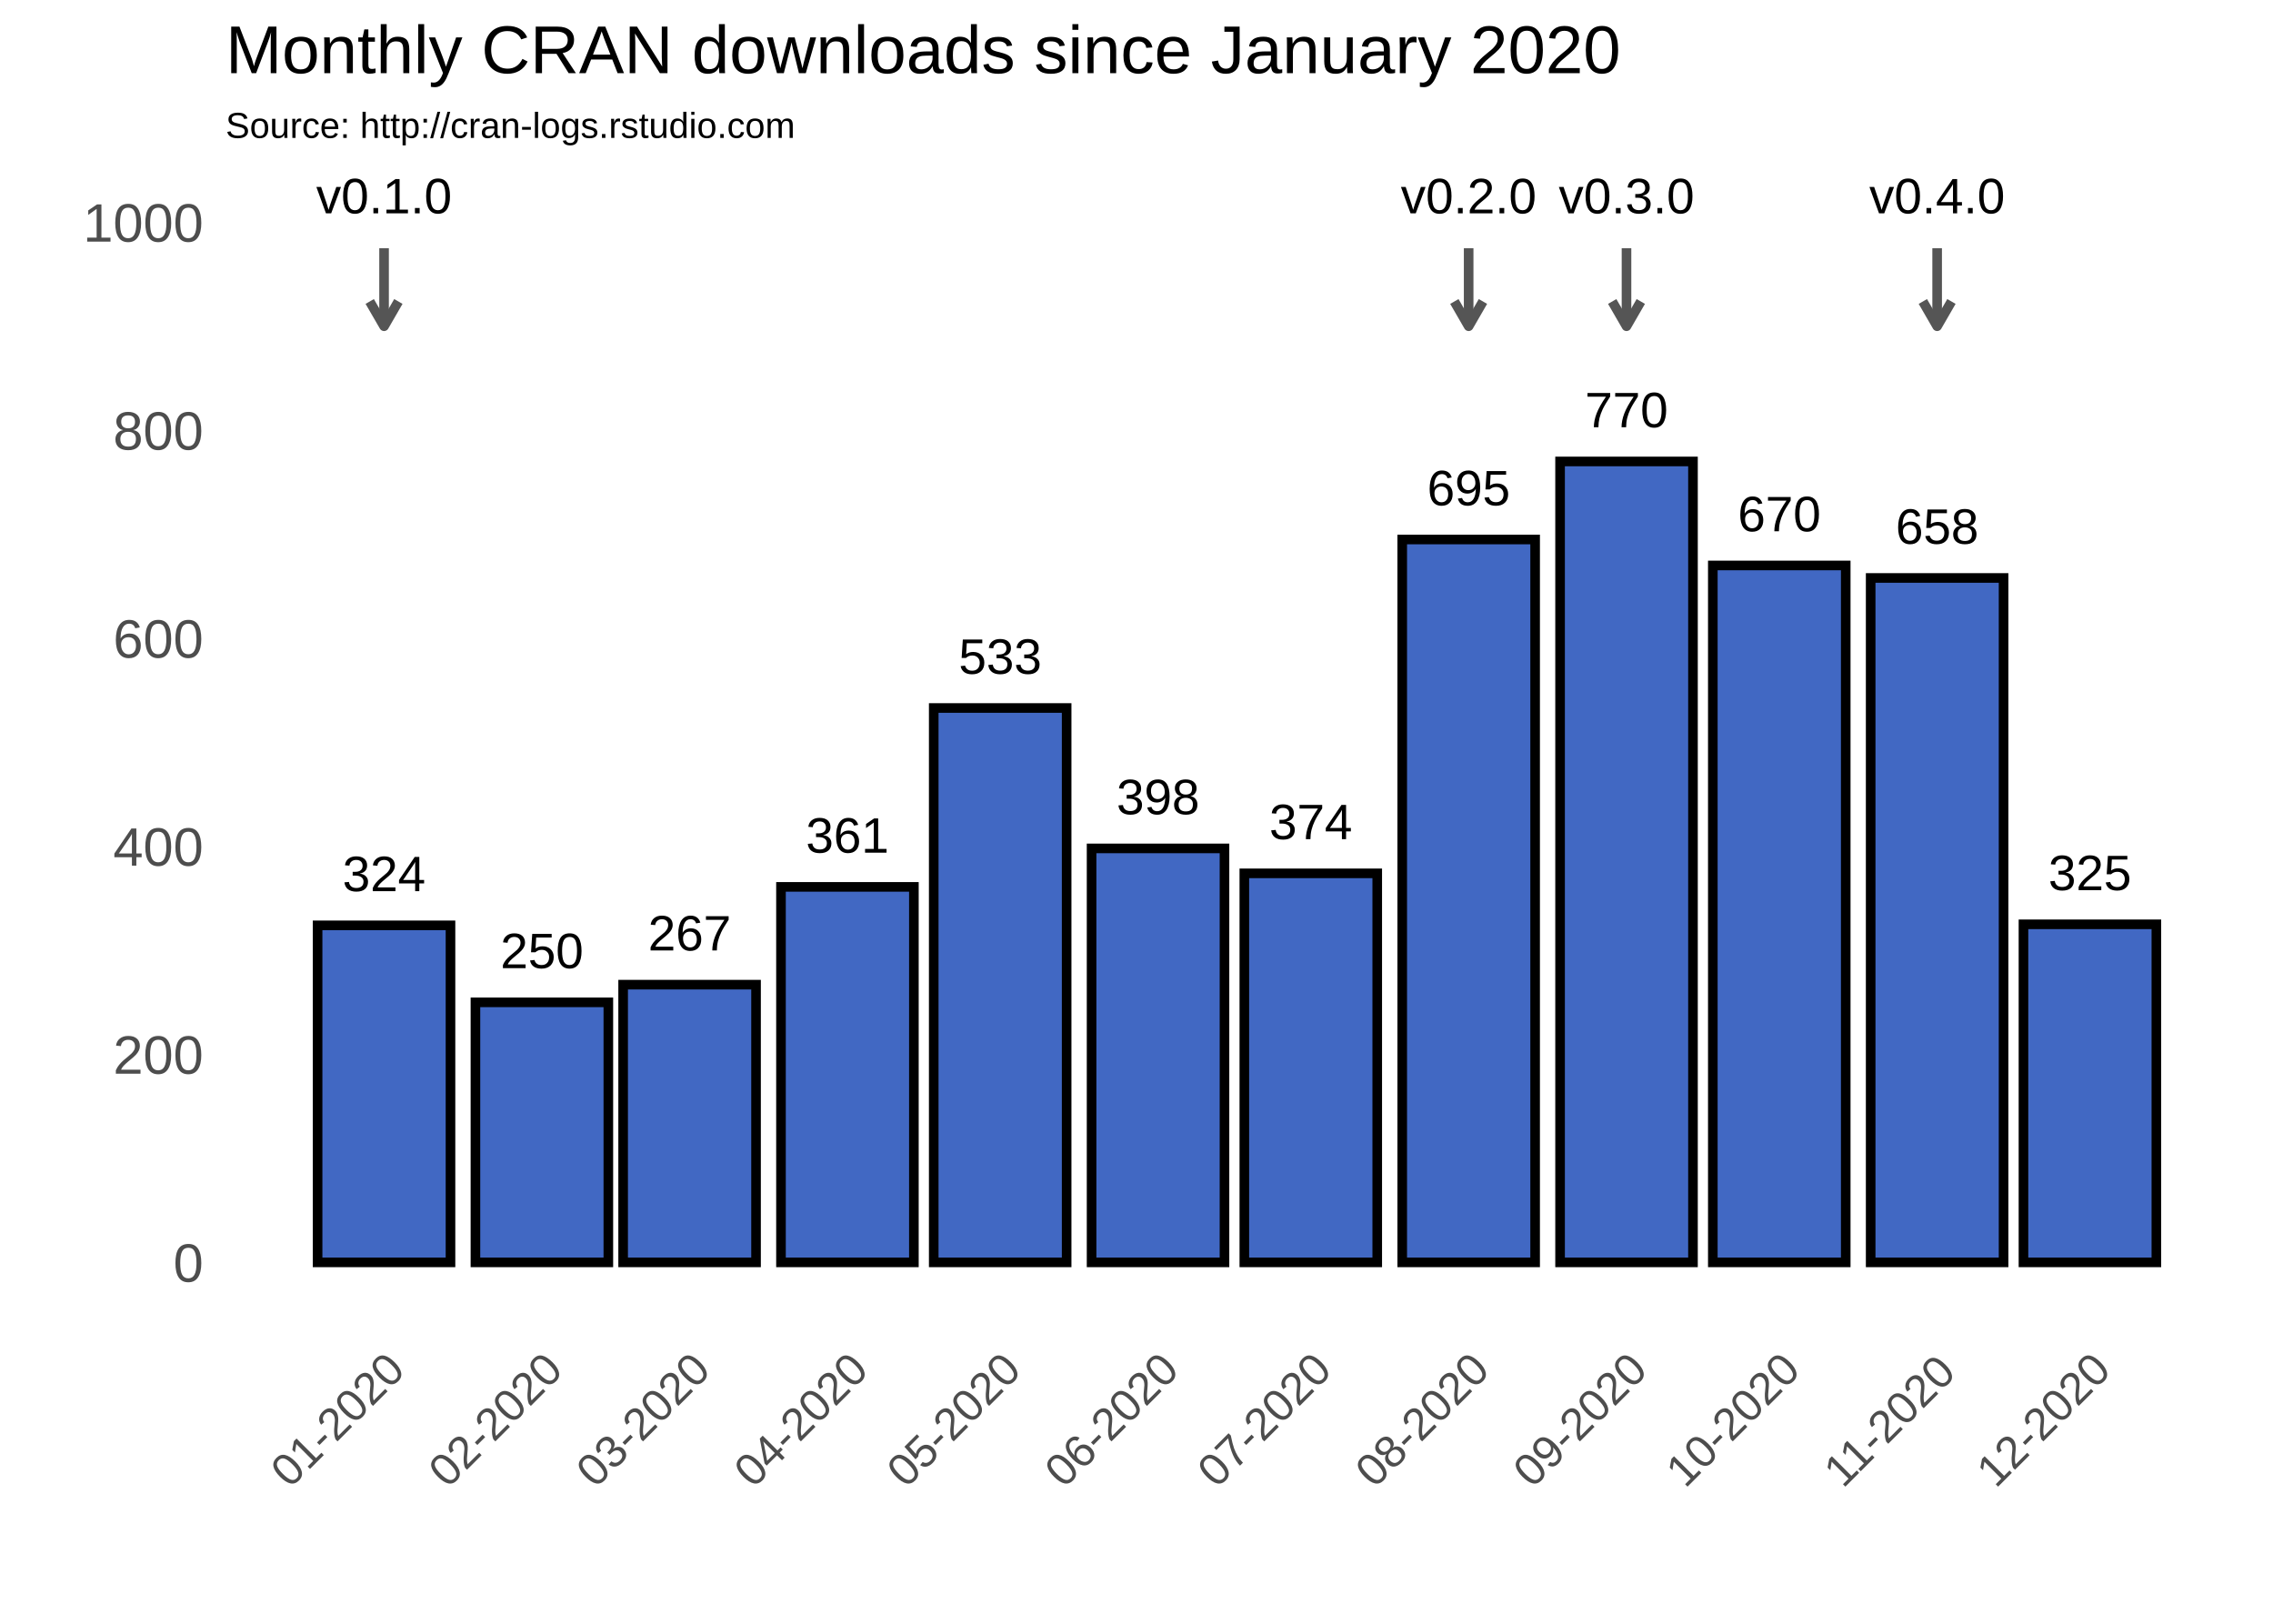
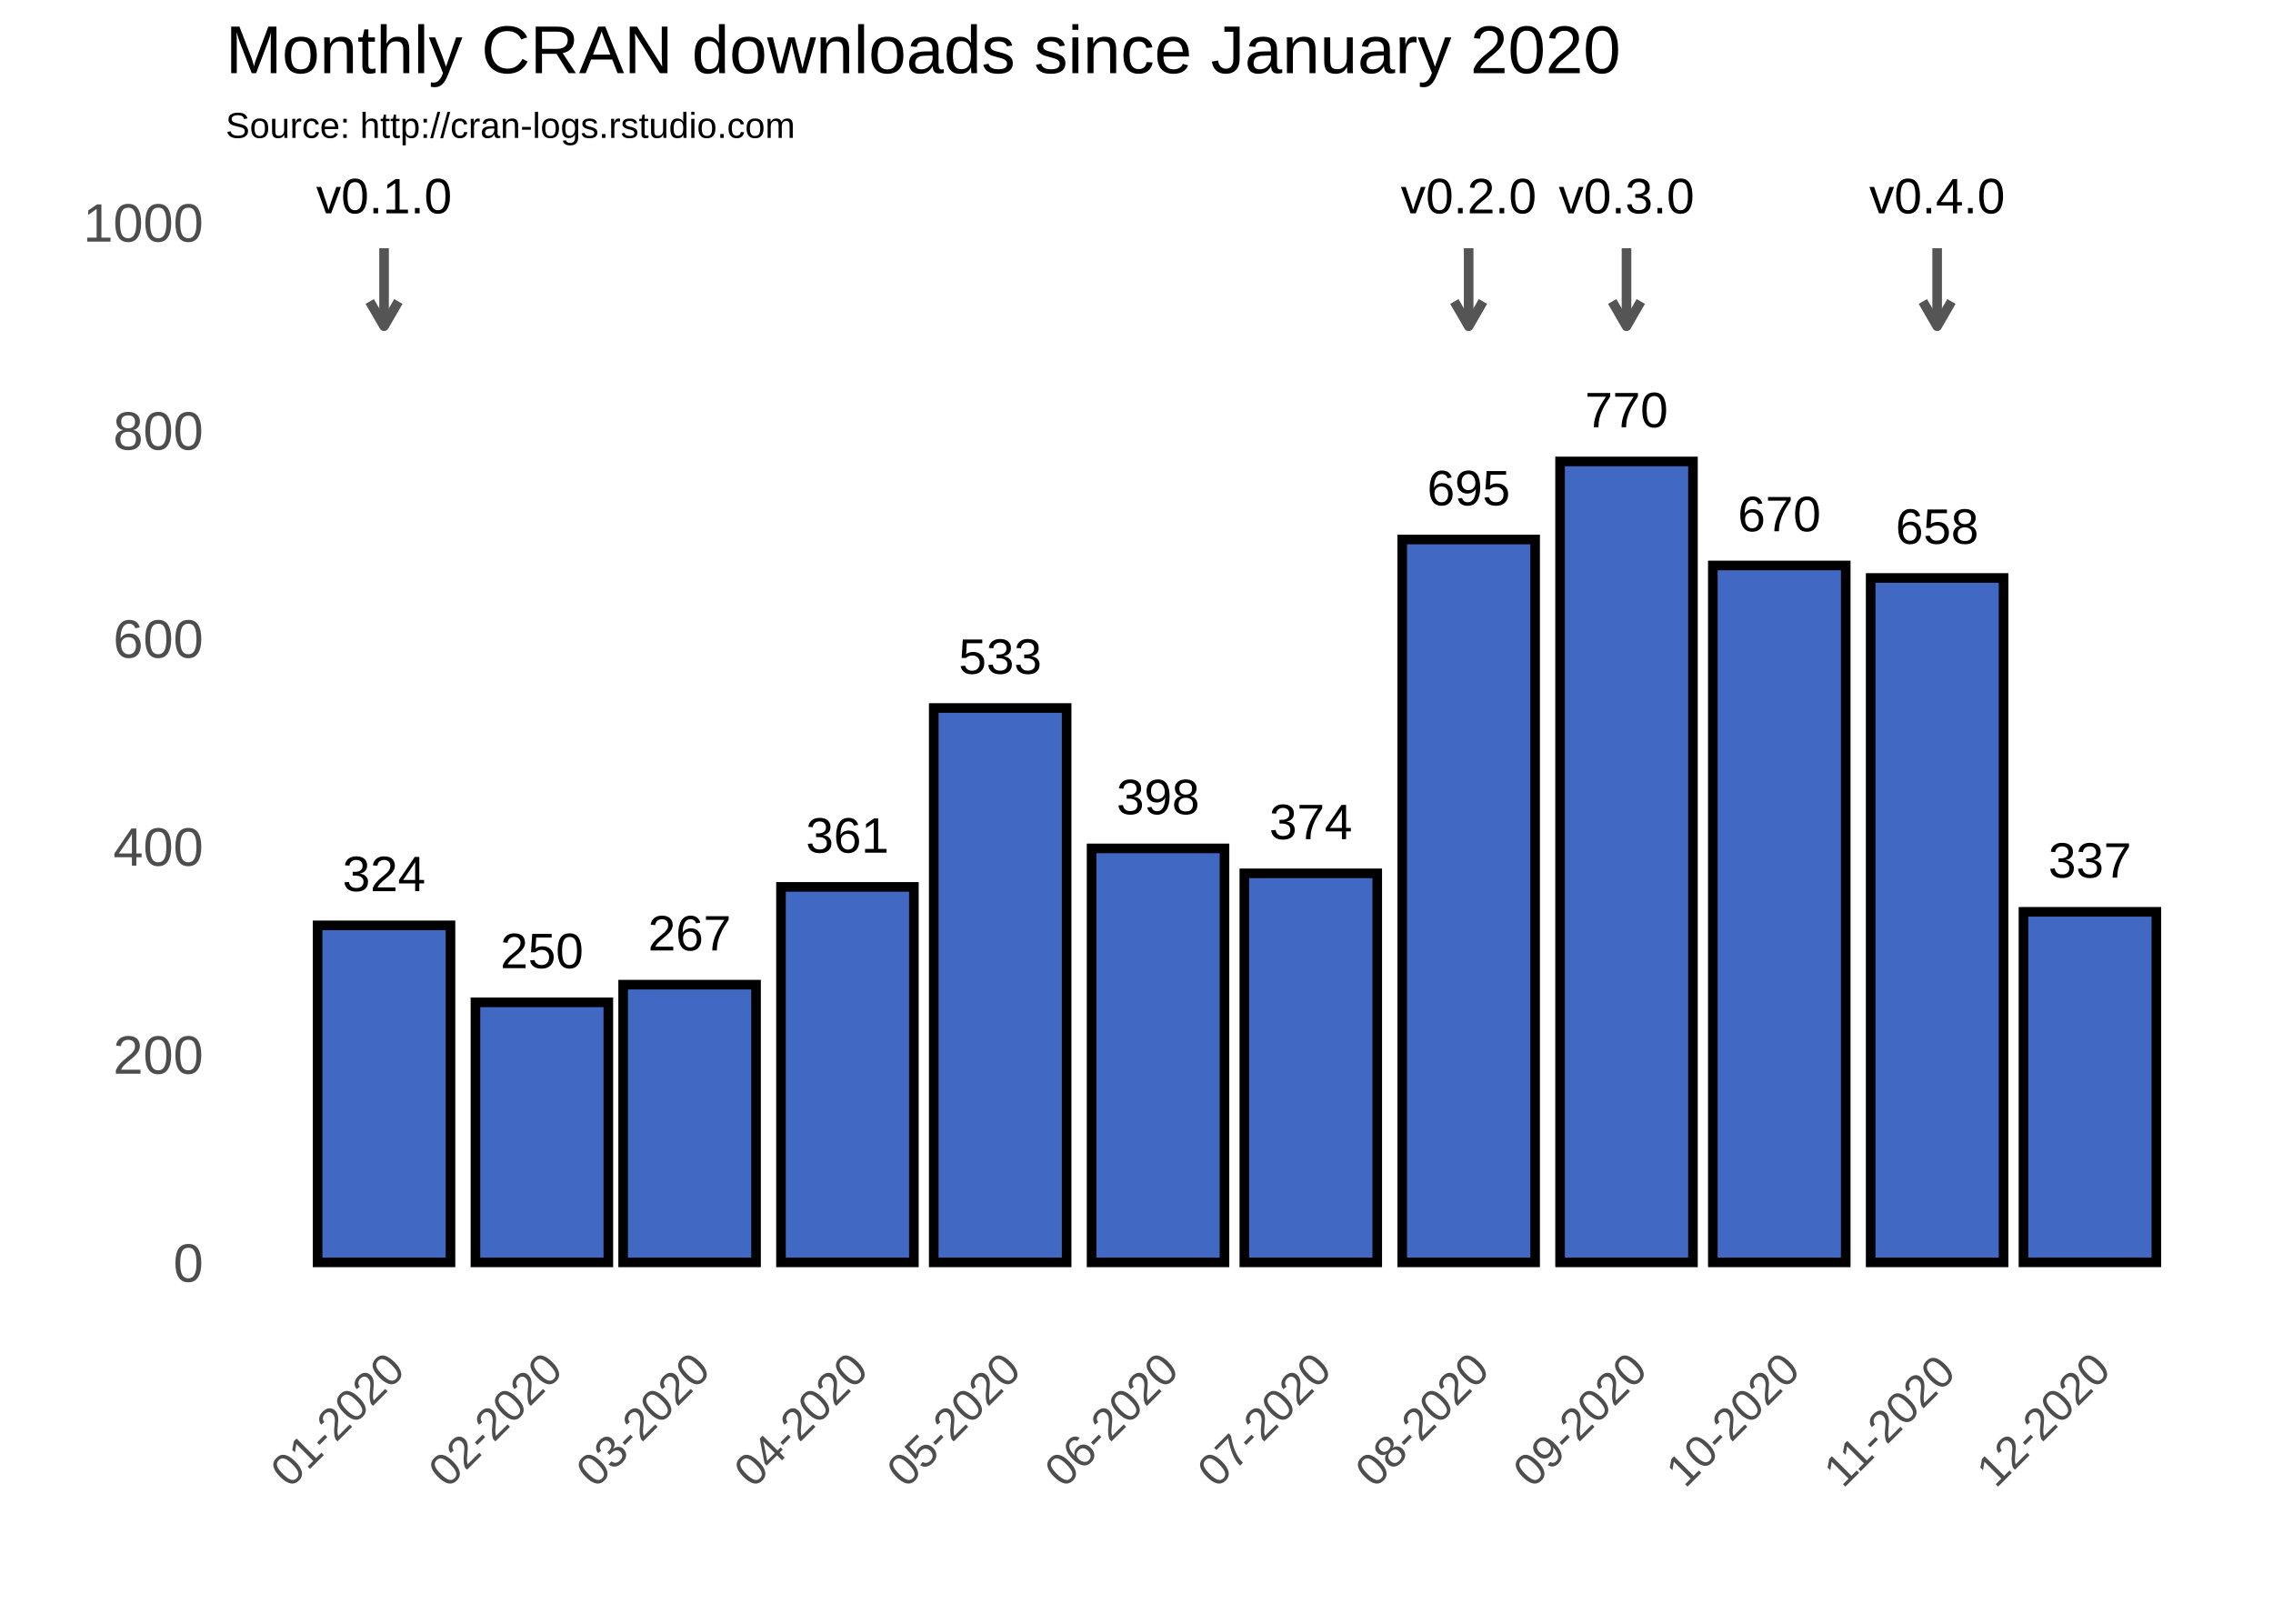
<svg xmlns="http://www.w3.org/2000/svg" viewBox="0 0 504.00 360.00">
  <defs>
    <style type="text/css">
    line, polyline, polygon, path, rect, circle {
      fill: none;
      stroke: #000000;
      stroke-linecap: round;
      stroke-linejoin: round;
      stroke-miterlimit: 10.00;
    }
  </style>
  </defs>
  <rect width="100%" height="100%" style="stroke: none; fill: #FFFFFF;" />
  <rect x="0.00" y="0" width="504.00" height="360.00" style="stroke-width: 1.07; stroke: #FFFFFF; fill: #FFFFFF;" />
  <defs>
    <clipPath id="cpNTAuMDN8NDk4LjUyfDI5MS40MXwzNy43NA==">
      <rect x="50.03" y="37.74" width="448.49" height="253.67" />
    </clipPath>
  </defs>
  <polyline points="50.03,256.82 498.52,256.82 " style="stroke-width: 0.53; stroke: #FFFFFF; stroke-linecap: butt;" clip-path="url(#cpNTAuMDN8NDk4LjUyfDI5MS40MXwzNy43NA==)" />
  <polyline points="50.03,210.70 498.52,210.70 " style="stroke-width: 0.53; stroke: #FFFFFF; stroke-linecap: butt;" clip-path="url(#cpNTAuMDN8NDk4LjUyfDI5MS40MXwzNy43NA==)" />
  <polyline points="50.03,164.58 498.52,164.58 " style="stroke-width: 0.53; stroke: #FFFFFF; stroke-linecap: butt;" clip-path="url(#cpNTAuMDN8NDk4LjUyfDI5MS40MXwzNy43NA==)" />
  <polyline points="50.03,118.45 498.52,118.45 " style="stroke-width: 0.53; stroke: #FFFFFF; stroke-linecap: butt;" clip-path="url(#cpNTAuMDN8NDk4LjUyfDI5MS40MXwzNy43NA==)" />
  <polyline points="50.03,72.33 498.52,72.33 " style="stroke-width: 0.53; stroke: #FFFFFF; stroke-linecap: butt;" clip-path="url(#cpNTAuMDN8NDk4LjUyfDI5MS40MXwzNy43NA==)" />
  <polyline points="50.15,291.41 50.15,37.74 " style="stroke-width: 0.53; stroke: #FFFFFF; stroke-linecap: butt;" clip-path="url(#cpNTAuMDN8NDk4LjUyfDI5MS40MXwzNy43NA==)" />
  <polyline points="67.65,291.41 67.65,37.74 " style="stroke-width: 0.53; stroke: #FFFFFF; stroke-linecap: butt;" clip-path="url(#cpNTAuMDN8NDk4LjUyfDI5MS40MXwzNy43NA==)" />
  <polyline points="102.66,291.41 102.66,37.74 " style="stroke-width: 0.53; stroke: #FFFFFF; stroke-linecap: butt;" clip-path="url(#cpNTAuMDN8NDk4LjUyfDI5MS40MXwzNy43NA==)" />
  <polyline points="136.53,291.41 136.53,37.74 " style="stroke-width: 0.53; stroke: #FFFFFF; stroke-linecap: butt;" clip-path="url(#cpNTAuMDN8NDk4LjUyfDI5MS40MXwzNy43NA==)" />
  <polyline points="170.40,291.41 170.40,37.74 " style="stroke-width: 0.53; stroke: #FFFFFF; stroke-linecap: butt;" clip-path="url(#cpNTAuMDN8NDk4LjUyfDI5MS40MXwzNy43NA==)" />
  <polyline points="204.84,291.41 204.84,37.74 " style="stroke-width: 0.53; stroke: #FFFFFF; stroke-linecap: butt;" clip-path="url(#cpNTAuMDN8NDk4LjUyfDI5MS40MXwzNy43NA==)" />
  <polyline points="239.28,291.41 239.28,37.74 " style="stroke-width: 0.53; stroke: #FFFFFF; stroke-linecap: butt;" clip-path="url(#cpNTAuMDN8NDk4LjUyfDI5MS40MXwzNy43NA==)" />
  <polyline points="273.71,291.41 273.71,37.74 " style="stroke-width: 0.53; stroke: #FFFFFF; stroke-linecap: butt;" clip-path="url(#cpNTAuMDN8NDk4LjUyfDI5MS40MXwzNy43NA==)" />
  <polyline points="308.15,291.41 308.15,37.74 " style="stroke-width: 0.53; stroke: #FFFFFF; stroke-linecap: butt;" clip-path="url(#cpNTAuMDN8NDk4LjUyfDI5MS40MXwzNy43NA==)" />
  <polyline points="343.15,291.41 343.15,37.74 " style="stroke-width: 0.53; stroke: #FFFFFF; stroke-linecap: butt;" clip-path="url(#cpNTAuMDN8NDk4LjUyfDI5MS40MXwzNy43NA==)" />
  <polyline points="377.59,291.41 377.59,37.74 " style="stroke-width: 0.53; stroke: #FFFFFF; stroke-linecap: butt;" clip-path="url(#cpNTAuMDN8NDk4LjUyfDI5MS40MXwzNy43NA==)" />
  <polyline points="412.03,291.41 412.03,37.74 " style="stroke-width: 0.53; stroke: #FFFFFF; stroke-linecap: butt;" clip-path="url(#cpNTAuMDN8NDk4LjUyfDI5MS40MXwzNy43NA==)" />
  <polyline points="446.46,291.41 446.46,37.74 " style="stroke-width: 0.53; stroke: #FFFFFF; stroke-linecap: butt;" clip-path="url(#cpNTAuMDN8NDk4LjUyfDI5MS40MXwzNy43NA==)" />
  <polyline points="480.90,291.41 480.90,37.74 " style="stroke-width: 0.53; stroke: #FFFFFF; stroke-linecap: butt;" clip-path="url(#cpNTAuMDN8NDk4LjUyfDI5MS40MXwzNy43NA==)" />
  <polyline points="498.40,291.41 498.40,37.74 " style="stroke-width: 0.53; stroke: #FFFFFF; stroke-linecap: butt;" clip-path="url(#cpNTAuMDN8NDk4LjUyfDI5MS40MXwzNy43NA==)" />
  <polyline points="50.03,279.88 498.52,279.88 " style="stroke-width: 1.07; stroke: #FFFFFF; stroke-linecap: butt;" clip-path="url(#cpNTAuMDN8NDk4LjUyfDI5MS40MXwzNy43NA==)" />
  <polyline points="50.03,233.76 498.52,233.76 " style="stroke-width: 1.07; stroke: #FFFFFF; stroke-linecap: butt;" clip-path="url(#cpNTAuMDN8NDk4LjUyfDI5MS40MXwzNy43NA==)" />
  <polyline points="50.03,187.64 498.52,187.64 " style="stroke-width: 1.07; stroke: #FFFFFF; stroke-linecap: butt;" clip-path="url(#cpNTAuMDN8NDk4LjUyfDI5MS40MXwzNy43NA==)" />
  <polyline points="50.03,141.51 498.52,141.51 " style="stroke-width: 1.07; stroke: #FFFFFF; stroke-linecap: butt;" clip-path="url(#cpNTAuMDN8NDk4LjUyfDI5MS40MXwzNy43NA==)" />
  <polyline points="50.03,95.39 498.52,95.39 " style="stroke-width: 1.07; stroke: #FFFFFF; stroke-linecap: butt;" clip-path="url(#cpNTAuMDN8NDk4LjUyfDI5MS40MXwzNy43NA==)" />
  <polyline points="50.03,49.27 498.52,49.27 " style="stroke-width: 1.07; stroke: #FFFFFF; stroke-linecap: butt;" clip-path="url(#cpNTAuMDN8NDk4LjUyfDI5MS40MXwzNy43NA==)" />
  <polyline points="85.16,291.41 85.16,37.74 " style="stroke-width: 1.07; stroke: #FFFFFF; stroke-linecap: butt;" clip-path="url(#cpNTAuMDN8NDk4LjUyfDI5MS40MXwzNy43NA==)" />
  <polyline points="120.16,291.41 120.16,37.74 " style="stroke-width: 1.07; stroke: #FFFFFF; stroke-linecap: butt;" clip-path="url(#cpNTAuMDN8NDk4LjUyfDI5MS40MXwzNy43NA==)" />
  <polyline points="152.90,291.41 152.90,37.74 " style="stroke-width: 1.07; stroke: #FFFFFF; stroke-linecap: butt;" clip-path="url(#cpNTAuMDN8NDk4LjUyfDI5MS40MXwzNy43NA==)" />
  <polyline points="187.90,291.41 187.90,37.74 " style="stroke-width: 1.07; stroke: #FFFFFF; stroke-linecap: butt;" clip-path="url(#cpNTAuMDN8NDk4LjUyfDI5MS40MXwzNy43NA==)" />
  <polyline points="221.78,291.41 221.78,37.74 " style="stroke-width: 1.07; stroke: #FFFFFF; stroke-linecap: butt;" clip-path="url(#cpNTAuMDN8NDk4LjUyfDI5MS40MXwzNy43NA==)" />
  <polyline points="256.78,291.41 256.78,37.74 " style="stroke-width: 1.07; stroke: #FFFFFF; stroke-linecap: butt;" clip-path="url(#cpNTAuMDN8NDk4LjUyfDI5MS40MXwzNy43NA==)" />
  <polyline points="290.65,291.41 290.65,37.74 " style="stroke-width: 1.07; stroke: #FFFFFF; stroke-linecap: butt;" clip-path="url(#cpNTAuMDN8NDk4LjUyfDI5MS40MXwzNy43NA==)" />
  <polyline points="325.65,291.41 325.65,37.74 " style="stroke-width: 1.07; stroke: #FFFFFF; stroke-linecap: butt;" clip-path="url(#cpNTAuMDN8NDk4LjUyfDI5MS40MXwzNy43NA==)" />
  <polyline points="360.65,291.41 360.65,37.74 " style="stroke-width: 1.07; stroke: #FFFFFF; stroke-linecap: butt;" clip-path="url(#cpNTAuMDN8NDk4LjUyfDI5MS40MXwzNy43NA==)" />
  <polyline points="394.53,291.41 394.53,37.74 " style="stroke-width: 1.07; stroke: #FFFFFF; stroke-linecap: butt;" clip-path="url(#cpNTAuMDN8NDk4LjUyfDI5MS40MXwzNy43NA==)" />
  <polyline points="429.53,291.41 429.53,37.74 " style="stroke-width: 1.07; stroke: #FFFFFF; stroke-linecap: butt;" clip-path="url(#cpNTAuMDN8NDk4LjUyfDI5MS40MXwzNy43NA==)" />
  <polyline points="463.40,291.41 463.40,37.74 " style="stroke-width: 1.07; stroke: #FFFFFF; stroke-linecap: butt;" clip-path="url(#cpNTAuMDN8NDk4LjUyfDI5MS40MXwzNy43NA==)" />
  <rect x="70.42" y="205.16" width="29.47" height="74.72" style="stroke-width: 2.13; stroke-linecap: square; stroke-linejoin: miter; fill: #4168C3;" clip-path="url(#cpNTAuMDN8NDk4LjUyfDI5MS40MXwzNy43NA==)" />
  <rect x="105.42" y="222.23" width="29.47" height="57.65" style="stroke-width: 2.13; stroke-linecap: square; stroke-linejoin: miter; fill: #4168C3;" clip-path="url(#cpNTAuMDN8NDk4LjUyfDI5MS40MXwzNy43NA==)" />
  <rect x="138.17" y="218.31" width="29.47" height="61.57" style="stroke-width: 2.13; stroke-linecap: square; stroke-linejoin: miter; fill: #4168C3;" clip-path="url(#cpNTAuMDN8NDk4LjUyfDI5MS40MXwzNy43NA==)" />
  <rect x="173.17" y="196.63" width="29.47" height="83.25" style="stroke-width: 2.13; stroke-linecap: square; stroke-linejoin: miter; fill: #4168C3;" clip-path="url(#cpNTAuMDN8NDk4LjUyfDI5MS40MXwzNy43NA==)" />
  <rect x="207.04" y="156.97" width="29.47" height="122.91" style="stroke-width: 2.13; stroke-linecap: square; stroke-linejoin: miter; fill: #4168C3;" clip-path="url(#cpNTAuMDN8NDk4LjUyfDI5MS40MXwzNy43NA==)" />
  <rect x="242.04" y="188.10" width="29.47" height="91.78" style="stroke-width: 2.13; stroke-linecap: square; stroke-linejoin: miter; fill: #4168C3;" clip-path="url(#cpNTAuMDN8NDk4LjUyfDI5MS40MXwzNy43NA==)" />
  <rect x="275.91" y="193.63" width="29.47" height="86.25" style="stroke-width: 2.13; stroke-linecap: square; stroke-linejoin: miter; fill: #4168C3;" clip-path="url(#cpNTAuMDN8NDk4LjUyfDI5MS40MXwzNy43NA==)" />
  <rect x="310.92" y="119.61" width="29.47" height="160.27" style="stroke-width: 2.13; stroke-linecap: square; stroke-linejoin: miter; fill: #4168C3;" clip-path="url(#cpNTAuMDN8NDk4LjUyfDI5MS40MXwzNy43NA==)" />
  <rect x="345.92" y="102.31" width="29.47" height="177.57" style="stroke-width: 2.13; stroke-linecap: square; stroke-linejoin: miter; fill: #4168C3;" clip-path="url(#cpNTAuMDN8NDk4LjUyfDI5MS40MXwzNy43NA==)" />
  <rect x="379.79" y="125.37" width="29.47" height="154.51" style="stroke-width: 2.13; stroke-linecap: square; stroke-linejoin: miter; fill: #4168C3;" clip-path="url(#cpNTAuMDN8NDk4LjUyfDI5MS40MXwzNy43NA==)" />
  <rect x="414.79" y="128.14" width="29.47" height="151.74" style="stroke-width: 2.13; stroke-linecap: square; stroke-linejoin: miter; fill: #4168C3;" clip-path="url(#cpNTAuMDN8NDk4LjUyfDI5MS40MXwzNy43NA==)" />
-   <rect x="448.67" y="204.93" width="29.47" height="74.95" style="stroke-width: 2.13; stroke-linecap: square; stroke-linejoin: miter; fill: #4168C3;" clip-path="url(#cpNTAuMDN8NDk4LjUyfDI5MS40MXwzNy43NA==)" />
+   <rect x="448.67" y="202.16" width="29.47" height="77.71" style="stroke-width: 2.13; stroke-linecap: square; stroke-linejoin: miter; fill: #4168C3;" clip-path="url(#cpNTAuMDN8NDk4LjUyfDI5MS40MXwzNy43NA==)" />
  <g clip-path="url(#cpNTAuMDN8NDk4LjUyfDI5MS40MXwzNy43NA==)">
    <text x="75.95" y="197.58" style="font-size: 11.04px; font-family: Arial;" textLength="18.42px" lengthAdjust="spacingAndGlyphs">324</text>
  </g>
  <g clip-path="url(#cpNTAuMDN8NDk4LjUyfDI5MS40MXwzNy43NA==)">
    <text x="110.95" y="214.65" style="font-size: 11.04px; font-family: Arial;" textLength="18.42px" lengthAdjust="spacingAndGlyphs">250</text>
  </g>
  <g clip-path="url(#cpNTAuMDN8NDk4LjUyfDI5MS40MXwzNy43NA==)">
    <text x="143.69" y="210.73" style="font-size: 11.04px; font-family: Arial;" textLength="18.42px" lengthAdjust="spacingAndGlyphs">267</text>
  </g>
  <g clip-path="url(#cpNTAuMDN8NDk4LjUyfDI5MS40MXwzNy43NA==)">
    <text x="178.69" y="189.05" style="font-size: 11.04px; font-family: Arial;" textLength="18.42px" lengthAdjust="spacingAndGlyphs">361</text>
  </g>
  <g clip-path="url(#cpNTAuMDN8NDk4LjUyfDI5MS40MXwzNy43NA==)">
    <text x="212.57" y="149.39" style="font-size: 11.04px; font-family: Arial;" textLength="18.42px" lengthAdjust="spacingAndGlyphs">533</text>
  </g>
  <g clip-path="url(#cpNTAuMDN8NDk4LjUyfDI5MS40MXwzNy43NA==)">
    <text x="247.57" y="180.52" style="font-size: 11.04px; font-family: Arial;" textLength="18.42px" lengthAdjust="spacingAndGlyphs">398</text>
  </g>
  <g clip-path="url(#cpNTAuMDN8NDk4LjUyfDI5MS40MXwzNy43NA==)">
    <text x="281.44" y="186.05" style="font-size: 11.04px; font-family: Arial;" textLength="18.42px" lengthAdjust="spacingAndGlyphs">374</text>
  </g>
  <g clip-path="url(#cpNTAuMDN8NDk4LjUyfDI5MS40MXwzNy43NA==)">
    <text x="316.44" y="112.03" style="font-size: 11.04px; font-family: Arial;" textLength="18.42px" lengthAdjust="spacingAndGlyphs">695</text>
  </g>
  <g clip-path="url(#cpNTAuMDN8NDk4LjUyfDI5MS40MXwzNy43NA==)">
    <text x="351.44" y="94.73" style="font-size: 11.04px; font-family: Arial;" textLength="18.42px" lengthAdjust="spacingAndGlyphs">770</text>
  </g>
  <g clip-path="url(#cpNTAuMDN8NDk4LjUyfDI5MS40MXwzNy43NA==)">
    <text x="385.32" y="117.79" style="font-size: 11.04px; font-family: Arial;" textLength="18.42px" lengthAdjust="spacingAndGlyphs">670</text>
  </g>
  <g clip-path="url(#cpNTAuMDN8NDk4LjUyfDI5MS40MXwzNy43NA==)">
    <text x="420.32" y="120.56" style="font-size: 11.04px; font-family: Arial;" textLength="18.42px" lengthAdjust="spacingAndGlyphs">658</text>
  </g>
  <g clip-path="url(#cpNTAuMDN8NDk4LjUyfDI5MS40MXwzNy43NA==)">
-     <text x="454.19" y="197.35" style="font-size: 11.04px; font-family: Arial;" textLength="18.42px" lengthAdjust="spacingAndGlyphs">325</text>
+     <text x="454.19" y="194.58" style="font-size: 11.04px; font-family: Arial;" textLength="18.42px" lengthAdjust="spacingAndGlyphs">337</text>
  </g>
  <line x1="85.16" y1="55.04" x2="85.16" y2="72.33" style="stroke-width: 2.13; stroke: #555555; stroke-linecap: butt;" clip-path="url(#cpNTAuMDN8NDk4LjUyfDI5MS40MXwzNy43NA==)" />
  <polyline points="81.98,66.84 85.16,72.33 88.33,66.84 " style="stroke-width: 2.13; stroke: #555555; stroke-linecap: butt;" clip-path="url(#cpNTAuMDN8NDk4LjUyfDI5MS40MXwzNy43NA==)" />
  <line x1="325.65" y1="55.04" x2="325.65" y2="72.33" style="stroke-width: 2.13; stroke: #555555; stroke-linecap: butt;" clip-path="url(#cpNTAuMDN8NDk4LjUyfDI5MS40MXwzNy43NA==)" />
  <polyline points="322.48,66.84 325.65,72.33 328.82,66.84 " style="stroke-width: 2.13; stroke: #555555; stroke-linecap: butt;" clip-path="url(#cpNTAuMDN8NDk4LjUyfDI5MS40MXwzNy43NA==)" />
  <line x1="360.65" y1="55.04" x2="360.65" y2="72.33" style="stroke-width: 2.13; stroke: #555555; stroke-linecap: butt;" clip-path="url(#cpNTAuMDN8NDk4LjUyfDI5MS40MXwzNy43NA==)" />
  <polyline points="357.48,66.84 360.65,72.33 363.82,66.84 " style="stroke-width: 2.13; stroke: #555555; stroke-linecap: butt;" clip-path="url(#cpNTAuMDN8NDk4LjUyfDI5MS40MXwzNy43NA==)" />
  <line x1="429.53" y1="55.04" x2="429.53" y2="72.33" style="stroke-width: 2.13; stroke: #555555; stroke-linecap: butt;" clip-path="url(#cpNTAuMDN8NDk4LjUyfDI5MS40MXwzNy43NA==)" />
  <polyline points="426.36,66.84 429.53,72.33 432.70,66.84 " style="stroke-width: 2.13; stroke: #555555; stroke-linecap: butt;" clip-path="url(#cpNTAuMDN8NDk4LjUyfDI5MS40MXwzNy43NA==)" />
  <g clip-path="url(#cpNTAuMDN8NDk4LjUyfDI5MS40MXwzNy43NA==)">
    <text x="70.12" y="47.30" style="font-size: 11.04px; font-family: Arial;" textLength="30.07px" lengthAdjust="spacingAndGlyphs">v0.1.0</text>
  </g>
  <g clip-path="url(#cpNTAuMDN8NDk4LjUyfDI5MS40MXwzNy43NA==)">
    <text x="310.61" y="47.30" style="font-size: 11.04px; font-family: Arial;" textLength="30.07px" lengthAdjust="spacingAndGlyphs">v0.2.0</text>
  </g>
  <g clip-path="url(#cpNTAuMDN8NDk4LjUyfDI5MS40MXwzNy43NA==)">
    <text x="345.62" y="47.30" style="font-size: 11.04px; font-family: Arial;" textLength="30.07px" lengthAdjust="spacingAndGlyphs">v0.3.0</text>
  </g>
  <g clip-path="url(#cpNTAuMDN8NDk4LjUyfDI5MS40MXwzNy43NA==)">
    <text x="414.49" y="47.30" style="font-size: 11.04px; font-family: Arial;" textLength="30.07px" lengthAdjust="spacingAndGlyphs">v0.4.0</text>
  </g>
  <defs>
    <clipPath id="cpMC4wMHw1MDQuMDB8MzYwLjAwfDAuMDA=">
      <rect x="0.00" y="0.00" width="504.00" height="360.00" />
    </clipPath>
  </defs>
  <g clip-path="url(#cpMC4wMHw1MDQuMDB8MzYwLjAwfDAuMDA=)">
    <text x="38.43" y="284.17" style="font-size: 12.00px; fill: #4D4D4D; font-family: Arial;" textLength="6.67px" lengthAdjust="spacingAndGlyphs">0</text>
  </g>
  <g clip-path="url(#cpMC4wMHw1MDQuMDB8MzYwLjAwfDAuMDA=)">
    <text x="25.08" y="238.05" style="font-size: 12.00px; fill: #4D4D4D; font-family: Arial;" textLength="20.02px" lengthAdjust="spacingAndGlyphs">200</text>
  </g>
  <g clip-path="url(#cpMC4wMHw1MDQuMDB8MzYwLjAwfDAuMDA=)">
    <text x="25.08" y="191.93" style="font-size: 12.00px; fill: #4D4D4D; font-family: Arial;" textLength="20.02px" lengthAdjust="spacingAndGlyphs">400</text>
  </g>
  <g clip-path="url(#cpMC4wMHw1MDQuMDB8MzYwLjAwfDAuMDA=)">
    <text x="25.08" y="145.81" style="font-size: 12.00px; fill: #4D4D4D; font-family: Arial;" textLength="20.02px" lengthAdjust="spacingAndGlyphs">600</text>
  </g>
  <g clip-path="url(#cpMC4wMHw1MDQuMDB8MzYwLjAwfDAuMDA=)">
    <text x="25.08" y="99.69" style="font-size: 12.00px; fill: #4D4D4D; font-family: Arial;" textLength="20.02px" lengthAdjust="spacingAndGlyphs">800</text>
  </g>
  <g clip-path="url(#cpMC4wMHw1MDQuMDB8MzYwLjAwfDAuMDA=)">
    <text x="18.41" y="53.57" style="font-size: 12.00px; fill: #4D4D4D; font-family: Arial;" textLength="26.70px" lengthAdjust="spacingAndGlyphs">1000</text>
  </g>
  <g clip-path="url(#cpMC4wMHw1MDQuMDB8MzYwLjAwfDAuMDA=)">
    <text transform="translate(64.27,330.14) rotate(-45)" style="font-size: 10.00px; fill: #4D4D4D; font-family: Arial;" textLength="36.70px" lengthAdjust="spacingAndGlyphs">01-2020</text>
  </g>
  <g clip-path="url(#cpMC4wMHw1MDQuMDB8MzYwLjAwfDAuMDA=)">
    <text transform="translate(99.27,330.14) rotate(-45)" style="font-size: 10.00px; fill: #4D4D4D; font-family: Arial;" textLength="36.70px" lengthAdjust="spacingAndGlyphs">02-2020</text>
  </g>
  <g clip-path="url(#cpMC4wMHw1MDQuMDB8MzYwLjAwfDAuMDA=)">
    <text transform="translate(132.01,330.14) rotate(-45)" style="font-size: 10.00px; fill: #4D4D4D; font-family: Arial;" textLength="36.70px" lengthAdjust="spacingAndGlyphs">03-2020</text>
  </g>
  <g clip-path="url(#cpMC4wMHw1MDQuMDB8MzYwLjAwfDAuMDA=)">
    <text transform="translate(167.01,330.14) rotate(-45)" style="font-size: 10.00px; fill: #4D4D4D; font-family: Arial;" textLength="36.70px" lengthAdjust="spacingAndGlyphs">04-2020</text>
  </g>
  <g clip-path="url(#cpMC4wMHw1MDQuMDB8MzYwLjAwfDAuMDA=)">
    <text transform="translate(200.89,330.14) rotate(-45)" style="font-size: 10.00px; fill: #4D4D4D; font-family: Arial;" textLength="36.70px" lengthAdjust="spacingAndGlyphs">05-2020</text>
  </g>
  <g clip-path="url(#cpMC4wMHw1MDQuMDB8MzYwLjAwfDAuMDA=)">
    <text transform="translate(235.89,330.14) rotate(-45)" style="font-size: 10.00px; fill: #4D4D4D; font-family: Arial;" textLength="36.70px" lengthAdjust="spacingAndGlyphs">06-2020</text>
  </g>
  <g clip-path="url(#cpMC4wMHw1MDQuMDB8MzYwLjAwfDAuMDA=)">
    <text transform="translate(269.76,330.14) rotate(-45)" style="font-size: 10.00px; fill: #4D4D4D; font-family: Arial;" textLength="36.70px" lengthAdjust="spacingAndGlyphs">07-2020</text>
  </g>
  <g clip-path="url(#cpMC4wMHw1MDQuMDB8MzYwLjAwfDAuMDA=)">
    <text transform="translate(304.76,330.14) rotate(-45)" style="font-size: 10.00px; fill: #4D4D4D; font-family: Arial;" textLength="36.70px" lengthAdjust="spacingAndGlyphs">08-2020</text>
  </g>
  <g clip-path="url(#cpMC4wMHw1MDQuMDB8MzYwLjAwfDAuMDA=)">
    <text transform="translate(339.76,330.14) rotate(-45)" style="font-size: 10.00px; fill: #4D4D4D; font-family: Arial;" textLength="36.70px" lengthAdjust="spacingAndGlyphs">09-2020</text>
  </g>
  <g clip-path="url(#cpMC4wMHw1MDQuMDB8MzYwLjAwfDAuMDA=)">
    <text transform="translate(373.64,330.14) rotate(-45)" style="font-size: 10.00px; fill: #4D4D4D; font-family: Arial;" textLength="36.70px" lengthAdjust="spacingAndGlyphs">10-2020</text>
  </g>
  <g clip-path="url(#cpMC4wMHw1MDQuMDB8MzYwLjAwfDAuMDA=)">
    <text transform="translate(408.64,330.14) rotate(-45)" style="font-size: 10.00px; fill: #4D4D4D; font-family: Arial;" textLength="36.70px" lengthAdjust="spacingAndGlyphs">11-2020</text>
  </g>
  <g clip-path="url(#cpMC4wMHw1MDQuMDB8MzYwLjAwfDAuMDA=)">
    <text transform="translate(442.51,330.14) rotate(-45)" style="font-size: 10.00px; fill: #4D4D4D; font-family: Arial;" textLength="36.70px" lengthAdjust="spacingAndGlyphs">12-2020</text>
  </g>
  <g clip-path="url(#cpMC4wMHw1MDQuMDB8MzYwLjAwfDAuMDA=)">
    <text x="50.03" y="30.58" style="font-size: 8.00px; font-family: Arial;" textLength="126.28px" lengthAdjust="spacingAndGlyphs">Source: http://cran-logs.rstudio.com</text>
  </g>
  <g clip-path="url(#cpMC4wMHw1MDQuMDB8MzYwLjAwfDAuMDA=)">
    <text x="50.03" y="16.22" style="font-size: 15.00px; font-family: Arial;" textLength="309.33px" lengthAdjust="spacingAndGlyphs">Monthly CRAN downloads since January 2020</text>
  </g>
</svg>
